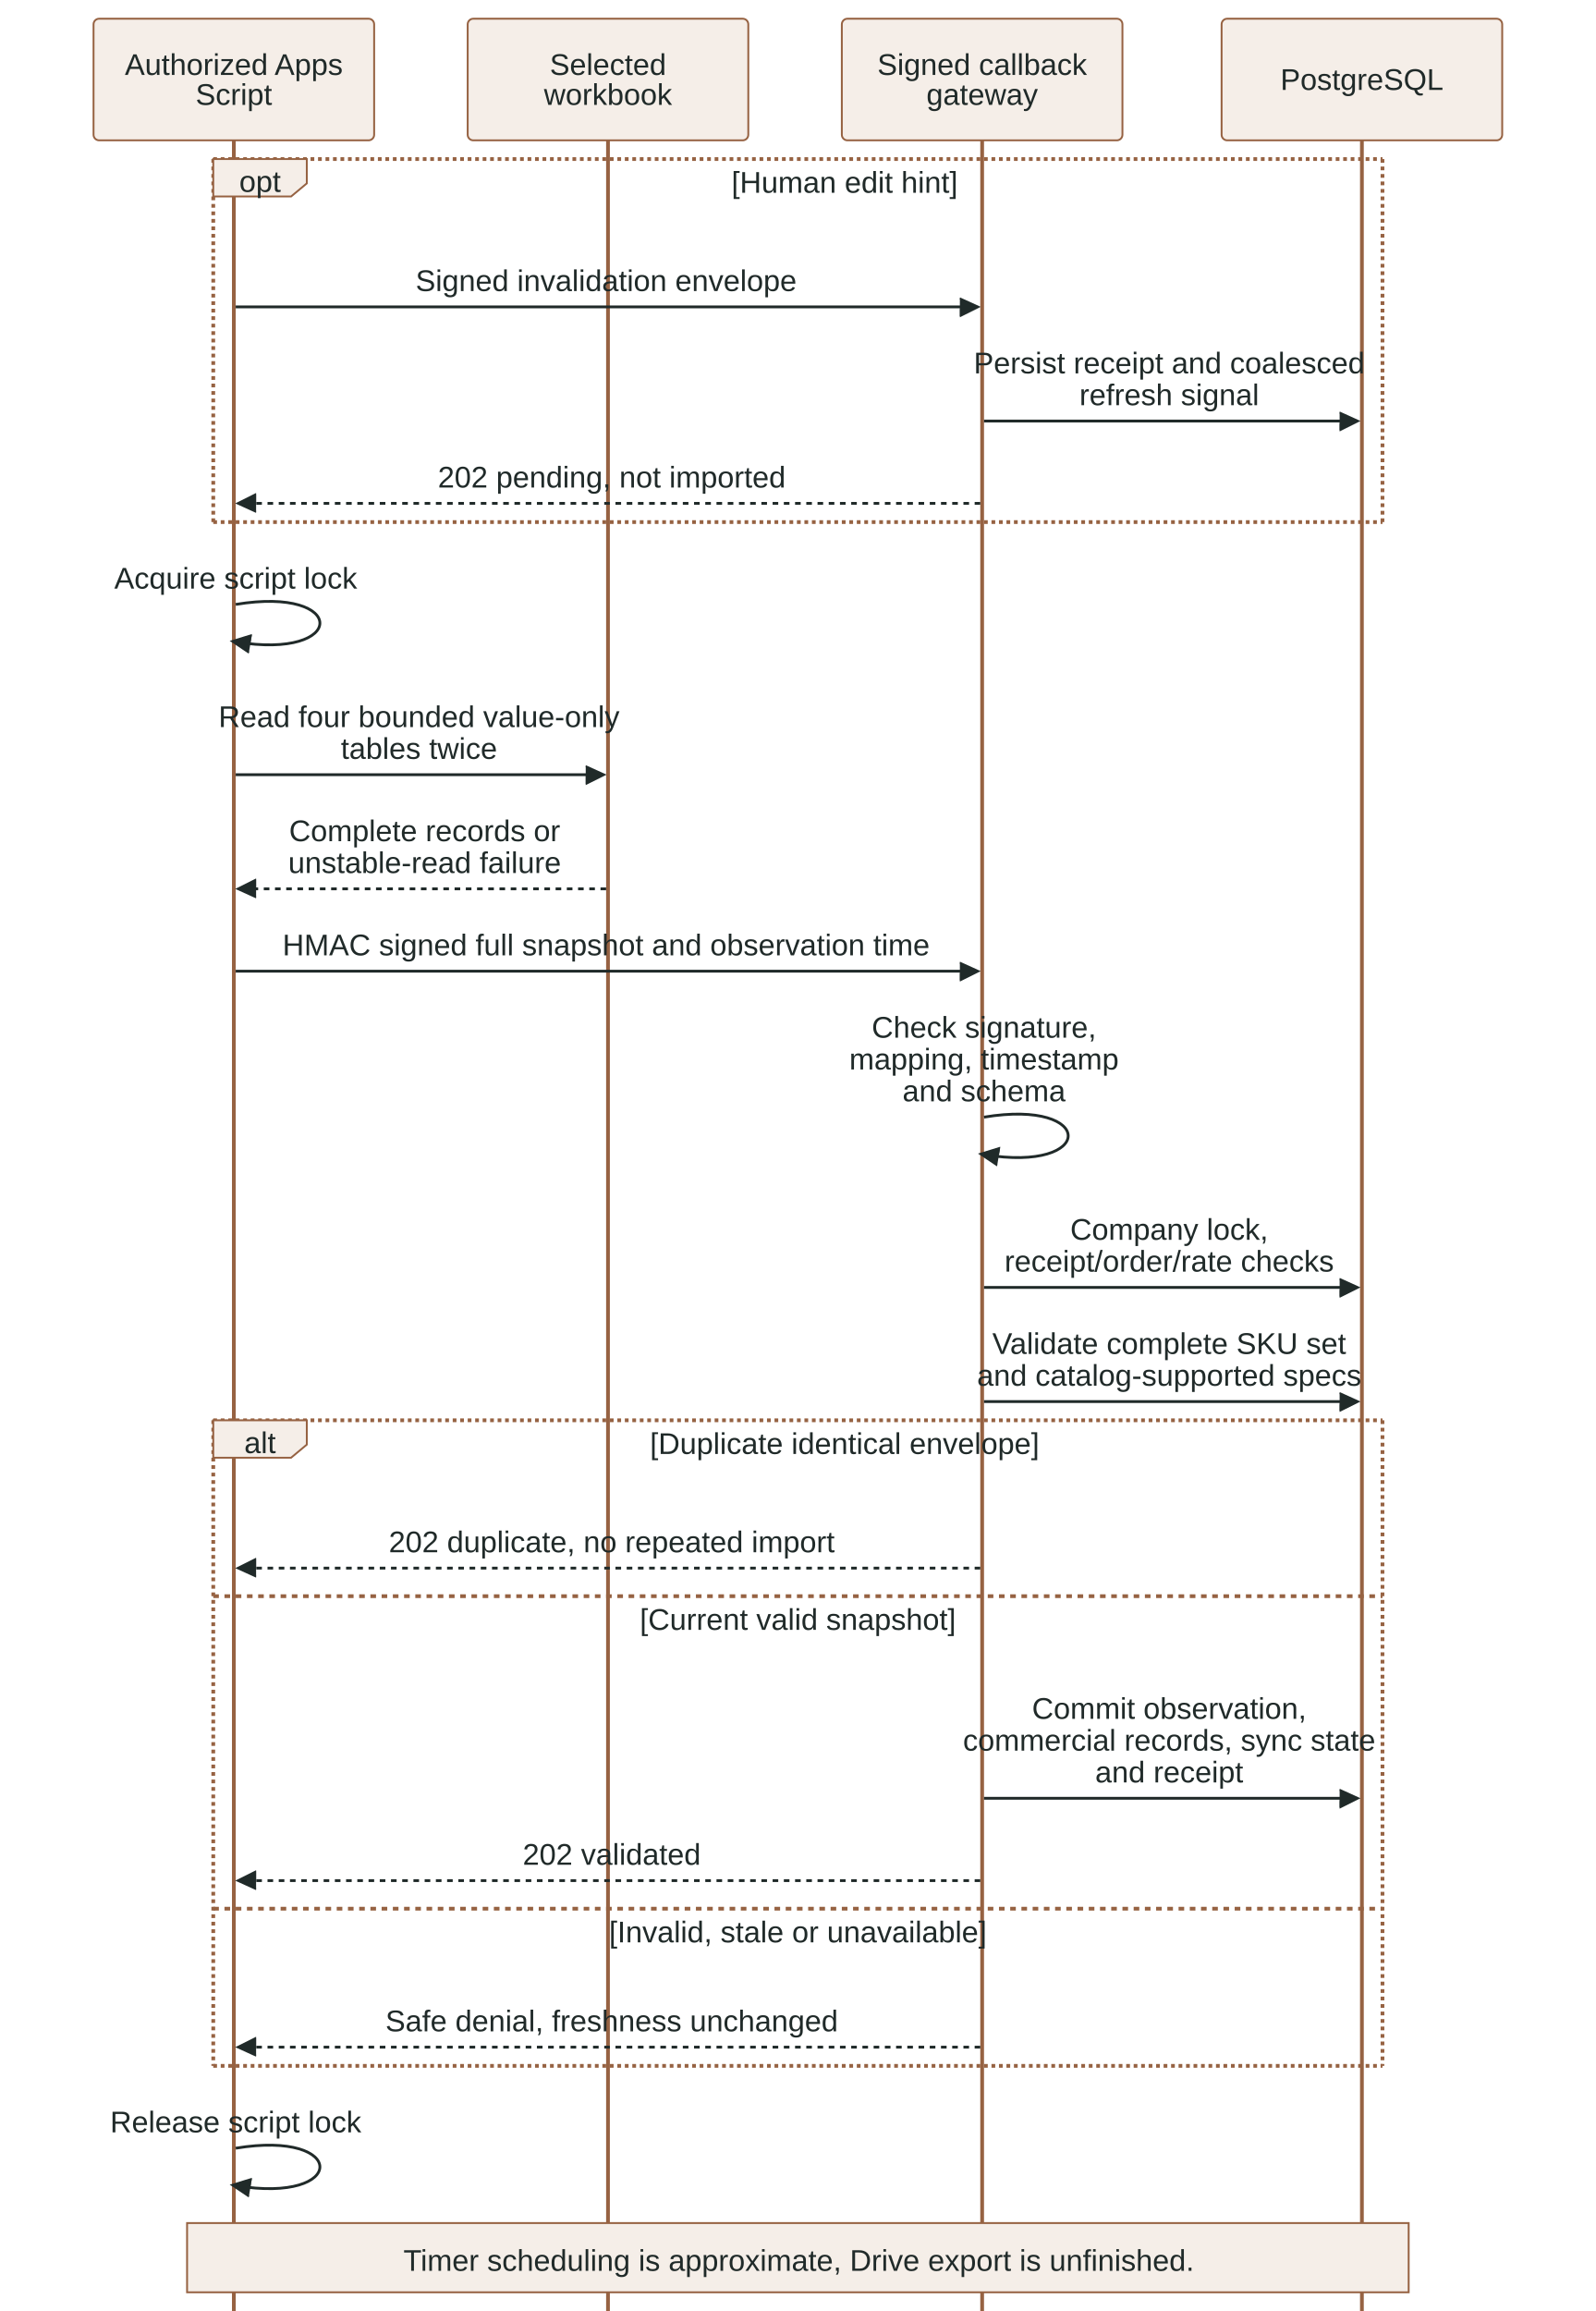
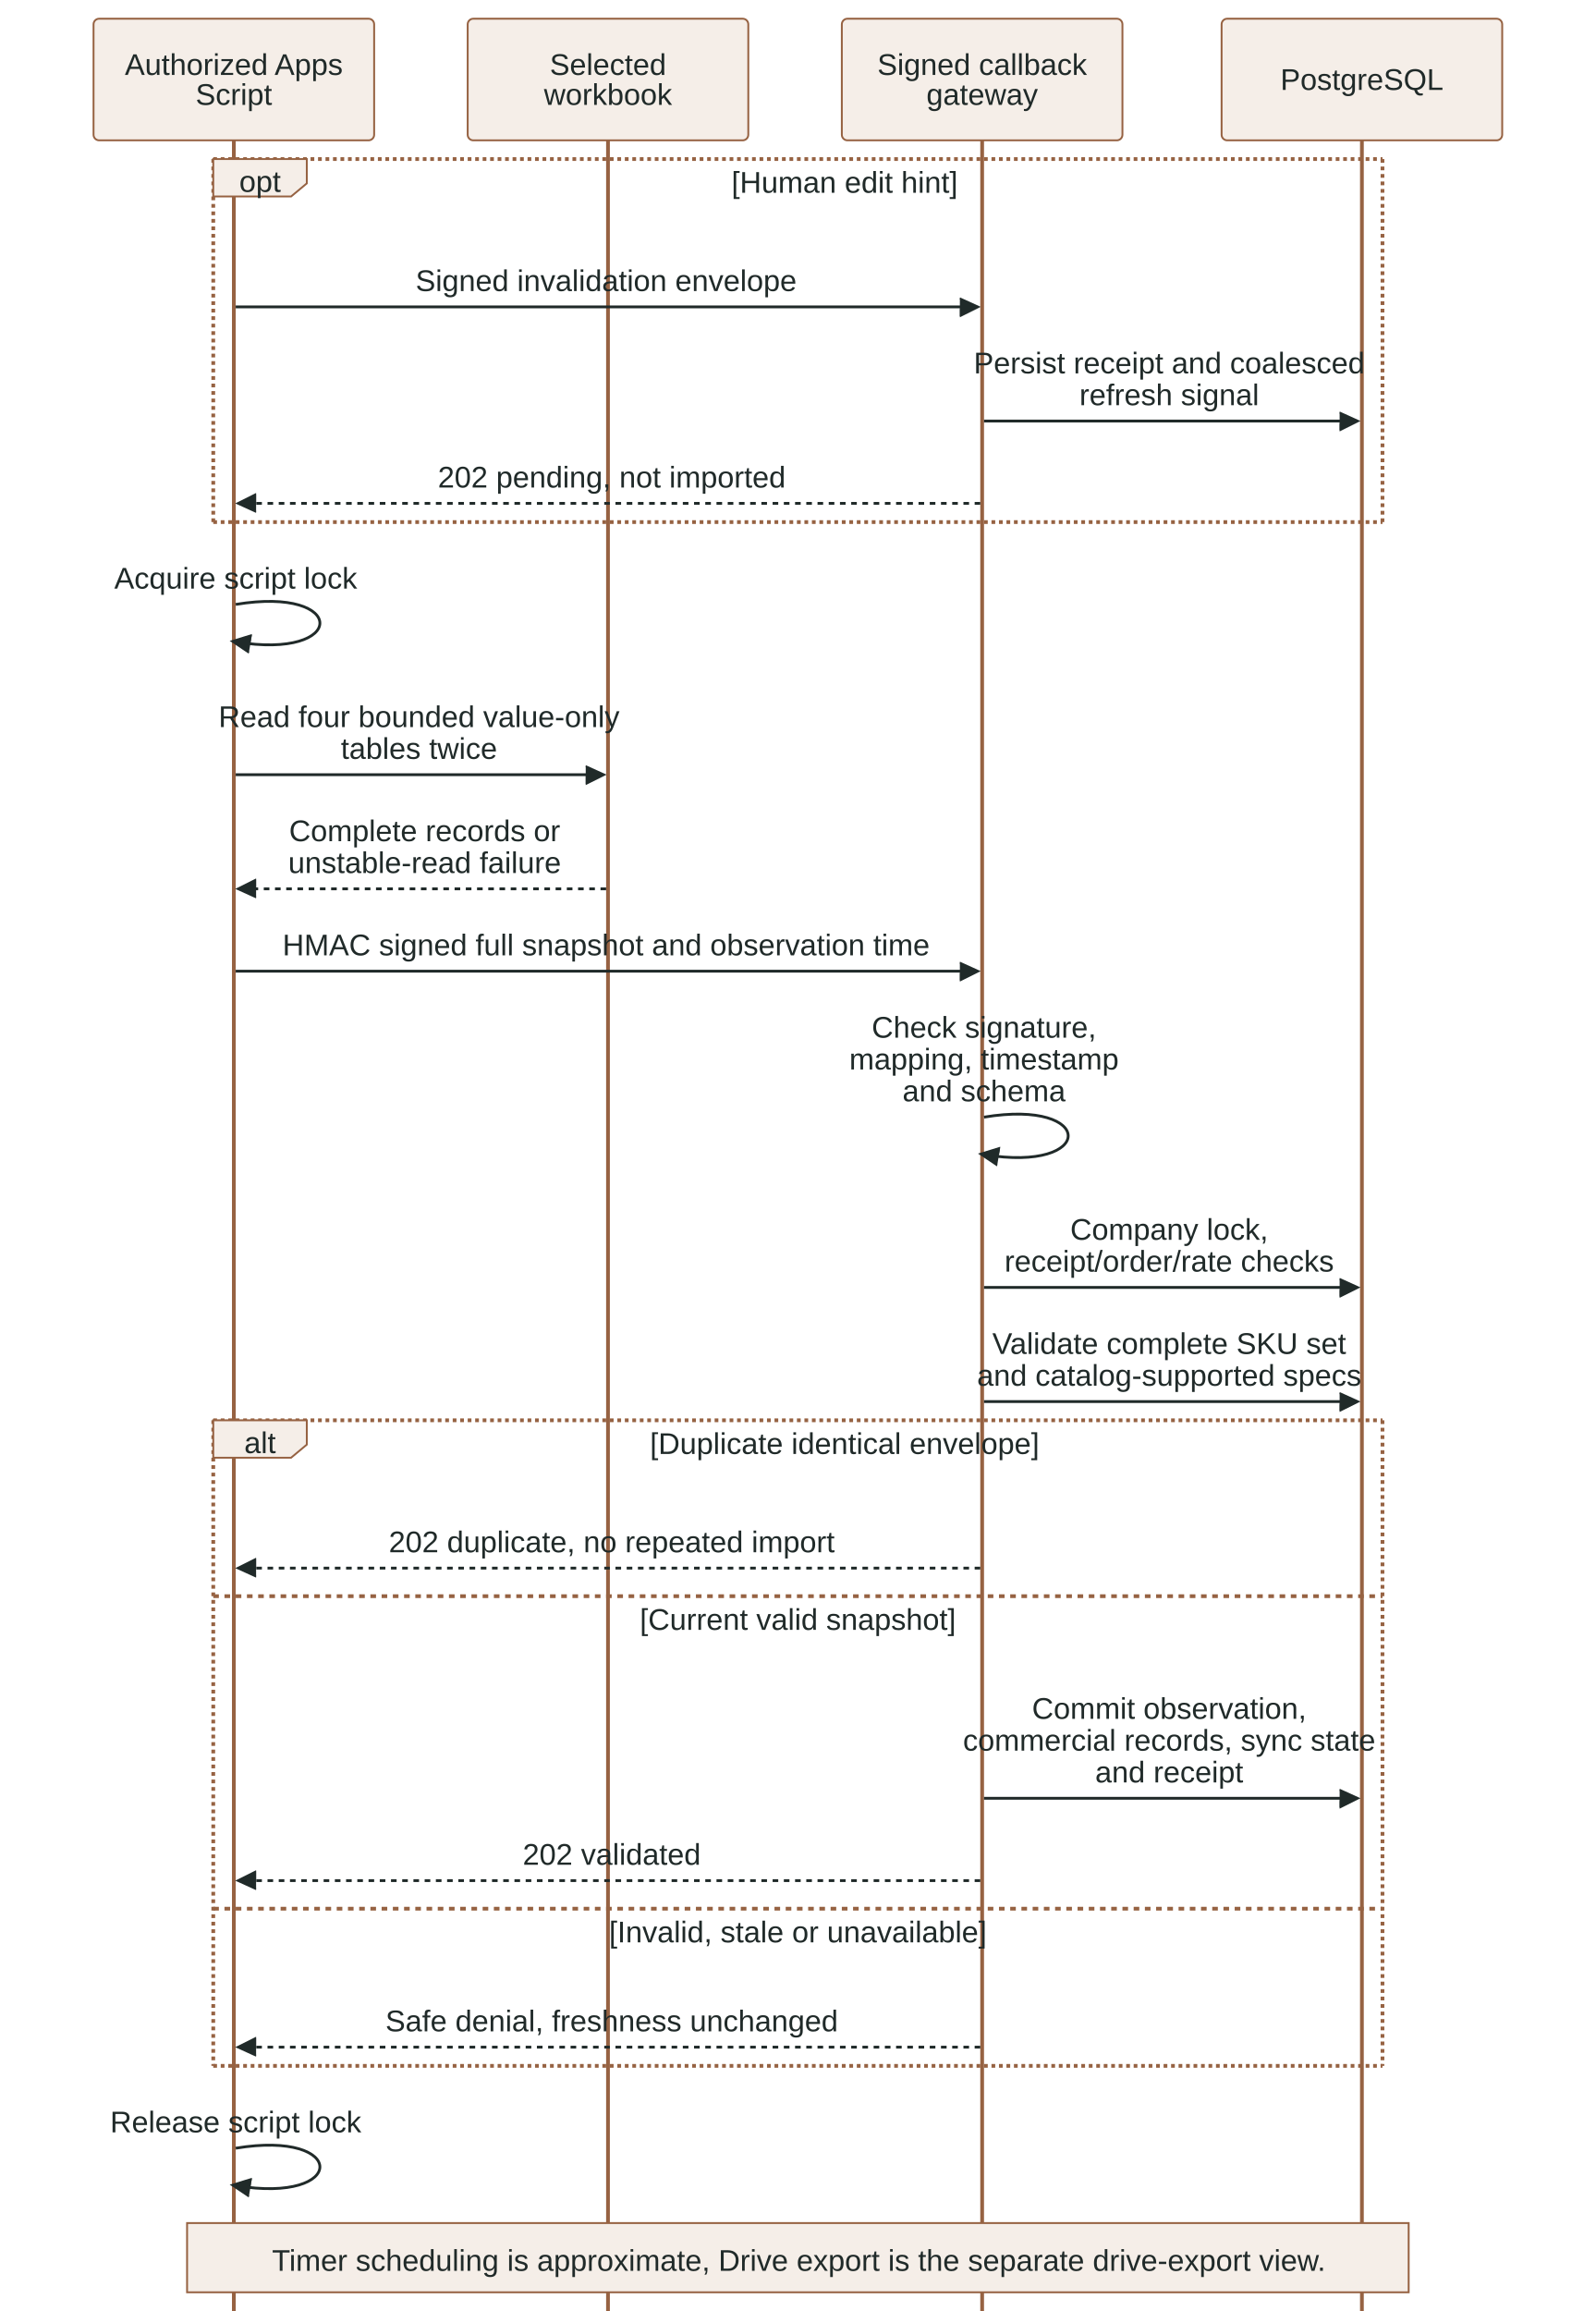
<svg xmlns="http://www.w3.org/2000/svg" id="luma_google_snapshot" width="100%" style="max-width: 853px; background-color: rgb(255, 255, 255);" viewBox="-50 -10 853 1235" role="graphics-document document" aria-roledescription="sequence" aria-describedby="chart-desc-luma_google_snapshot" aria-labelledby="chart-title-luma_google_snapshot">
  <g>
    <line id="actor14" x1="678" y1="65" x2="678" y2="2000" class="actor-line 200" stroke-width="0.5px" stroke="#999" name="DB" data-et="life-line" data-id="DB" />
    <g id="root-14" data-et="participant" data-type="participant" data-id="DB">
      <rect x="603" y="0" fill="#eaeaea" stroke="#666" width="150" height="65" name="DB" rx="3" ry="3" class="actor actor-top" />
      <text x="678" y="32.5" dominant-baseline="central" alignment-baseline="central" class="actor actor-box" style="text-anchor: middle; font-size: 16px; font-weight: 400; font-family: Arial, sans-serif;">
        <tspan x="678" dy="0">PostgreSQL</tspan>
      </text>
    </g>
  </g>
  <g>
    <line id="actor13" x1="475" y1="65" x2="475" y2="2000" class="actor-line 200" stroke-width="0.5px" stroke="#999" name="API" data-et="life-line" data-id="API" />
    <g id="root-13" data-et="participant" data-type="participant" data-id="API">
      <rect x="400" y="0" fill="#eaeaea" stroke="#666" width="150" height="65" name="API" rx="3" ry="3" class="actor actor-top" />
      <text x="475" y="32.5" dominant-baseline="central" alignment-baseline="central" class="actor actor-box" style="text-anchor: middle; font-size: 16px; font-weight: 400; font-family: Arial, sans-serif;">
        <tspan x="475" dy="-8">Signed callback</tspan>
      </text>
      <text x="475" y="32.5" dominant-baseline="central" alignment-baseline="central" class="actor actor-box" style="text-anchor: middle; font-size: 16px; font-weight: 400; font-family: Arial, sans-serif;">
        <tspan x="475" dy="8">gateway</tspan>
      </text>
    </g>
  </g>
  <g>
    <line id="actor12" x1="275" y1="65" x2="275" y2="2000" class="actor-line 200" stroke-width="0.5px" stroke="#999" name="Sheet" data-et="life-line" data-id="Sheet" />
    <g id="root-12" data-et="participant" data-type="participant" data-id="Sheet">
      <rect x="200" y="0" fill="#eaeaea" stroke="#666" width="150" height="65" name="Sheet" rx="3" ry="3" class="actor actor-top" />
      <text x="275" y="32.5" dominant-baseline="central" alignment-baseline="central" class="actor actor-box" style="text-anchor: middle; font-size: 16px; font-weight: 400; font-family: Arial, sans-serif;">
        <tspan x="275" dy="-8">Selected</tspan>
      </text>
      <text x="275" y="32.5" dominant-baseline="central" alignment-baseline="central" class="actor actor-box" style="text-anchor: middle; font-size: 16px; font-weight: 400; font-family: Arial, sans-serif;">
        <tspan x="275" dy="8">workbook</tspan>
      </text>
    </g>
  </g>
  <g>
    <line id="actor11" x1="75" y1="65" x2="75" y2="2000" class="actor-line 200" stroke-width="0.5px" stroke="#999" name="GAS" data-et="life-line" data-id="GAS" />
    <g id="root-11" data-et="participant" data-type="participant" data-id="GAS">
      <rect x="0" y="0" fill="#eaeaea" stroke="#666" width="150" height="65" name="GAS" rx="3" ry="3" class="actor actor-top" />
      <text x="75" y="32.5" dominant-baseline="central" alignment-baseline="central" class="actor actor-box" style="text-anchor: middle; font-size: 16px; font-weight: 400; font-family: Arial, sans-serif;">
        <tspan x="75" dy="-8">Authorized Apps</tspan>
      </text>
      <text x="75" y="32.5" dominant-baseline="central" alignment-baseline="central" class="actor actor-box" style="text-anchor: middle; font-size: 16px; font-weight: 400; font-family: Arial, sans-serif;">
        <tspan x="75" dy="8">Script</tspan>
      </text>
    </g>
  </g>
  <style>#luma_google_snapshot{font-family:Arial,sans-serif;font-size:16px;fill:#202a29;}@keyframes edge-animation-frame{from{stroke-dashoffset:0;}}@keyframes dash{to{stroke-dashoffset:0;}}#luma_google_snapshot .edge-animation-slow{stroke-dasharray:9,5!important;stroke-dashoffset:900;animation:dash 50s linear infinite;stroke-linecap:round;}#luma_google_snapshot .edge-animation-fast{stroke-dasharray:9,5!important;stroke-dashoffset:900;animation:dash 20s linear infinite;stroke-linecap:round;}#luma_google_snapshot .error-icon{fill:#f7f8f5;}#luma_google_snapshot .error-text{fill:#08070a;stroke:#08070a;}#luma_google_snapshot .edge-thickness-normal{stroke-width:1px;}#luma_google_snapshot .edge-thickness-thick{stroke-width:3.5px;}#luma_google_snapshot .edge-pattern-solid{stroke-dasharray:0;}#luma_google_snapshot .edge-thickness-invisible{stroke-width:0;fill:none;}#luma_google_snapshot .edge-pattern-dashed{stroke-dasharray:3;}#luma_google_snapshot .edge-pattern-dotted{stroke-dasharray:2;}#luma_google_snapshot .marker{fill:#58645e;stroke:#58645e;}#luma_google_snapshot .marker.cross{stroke:#58645e;}#luma_google_snapshot svg{font-family:Arial,sans-serif;font-size:16px;}#luma_google_snapshot p{margin:0;}#luma_google_snapshot .actor{stroke:#966242;fill:#f5eee8;stroke-width:1;}#luma_google_snapshot rect.actor.outer-path[data-look="neo"]{filter:drop-shadow( 1px 2px 2px rgba(185,185,185,1));}#luma_google_snapshot rect.note[data-look="neo"]{stroke:#966242;fill:#f5eee8;filter:drop-shadow( 1px 2px 2px rgba(185,185,185,1));}#luma_google_snapshot text.actor&gt;tspan{fill:#202a29;stroke:none;}#luma_google_snapshot .actor-line{stroke:#966242;}#luma_google_snapshot .innerArc{stroke-width:1.5;stroke-dasharray:none;}#luma_google_snapshot .messageLine0{stroke-width:1.5;stroke-dasharray:none;stroke:#202a29;}#luma_google_snapshot .messageLine1{stroke-width:1.5;stroke-dasharray:2,2;stroke:#202a29;}#luma_google_snapshot [id$="-arrowhead"] path{fill:#202a29;stroke:#202a29;}#luma_google_snapshot .sequenceNumber{fill:#a79ba1;}#luma_google_snapshot [id$="-sequencenumber"]{fill:#202a29;}#luma_google_snapshot [id$="-crosshead"] path{fill:#202a29;stroke:#202a29;}#luma_google_snapshot .messageText{fill:#202a29;stroke:none;}#luma_google_snapshot .labelBox{stroke:#966242;fill:#f5eee8;filter:none;}#luma_google_snapshot .labelText,#luma_google_snapshot .labelText&gt;tspan{fill:#202a29;stroke:none;}#luma_google_snapshot .loopText,#luma_google_snapshot .loopText&gt;tspan{fill:#202a29;stroke:none;}#luma_google_snapshot .sectionTitle,#luma_google_snapshot .sectionTitle&gt;tspan{fill:#202a29;stroke:none;}#luma_google_snapshot .loopLine{stroke-width:2px;stroke-dasharray:2,2;stroke:#966242;fill:#966242;}#luma_google_snapshot .note{stroke:#966242;fill:#f5eee8;}#luma_google_snapshot .noteText,#luma_google_snapshot .noteText&gt;tspan{fill:#202a29;stroke:none;font-weight:normal;}#luma_google_snapshot .activation0{fill:#edf3ee;stroke:hsl(130, 20%, 84.118%);}#luma_google_snapshot .activation1{fill:#edf3ee;stroke:hsl(130, 20%, 84.118%);}#luma_google_snapshot .activation2{fill:#edf3ee;stroke:hsl(130, 20%, 84.118%);}#luma_google_snapshot .actorPopupMenu{position:absolute;}#luma_google_snapshot .actorPopupMenuPanel{position:absolute;fill:#f5eee8;box-shadow:0px 8px 16px 0px rgba(0,0,0,0.2);filter:drop-shadow(3px 5px 2px rgb(0 0 0 / 0.4));}#luma_google_snapshot .actor-man circle,#luma_google_snapshot line{fill:#f5eee8;stroke-width:2px;}#luma_google_snapshot g rect.rect{filter:drop-shadow( 1px 2px 2px rgba(185,185,185,1));stroke:#966242;}#luma_google_snapshot .node .neo-node{stroke:#966242;}#luma_google_snapshot [data-look="neo"].node rect,#luma_google_snapshot [data-look="neo"].cluster rect,#luma_google_snapshot [data-look="neo"].node polygon{stroke:url(#luma_google_snapshot-gradient);filter:drop-shadow( 1px 2px 2px rgba(185,185,185,1));}#luma_google_snapshot [data-look="neo"].swimlane.cluster rect{filter:none;}#luma_google_snapshot [data-look="neo"].node path{stroke:url(#luma_google_snapshot-gradient);stroke-width:1px;}#luma_google_snapshot [data-look="neo"].node .outer-path{filter:drop-shadow( 1px 2px 2px rgba(185,185,185,1));}#luma_google_snapshot [data-look="neo"].node .neo-line path{stroke:#966242;filter:none;}#luma_google_snapshot [data-look="neo"].node circle{stroke:url(#luma_google_snapshot-gradient);filter:drop-shadow( 1px 2px 2px rgba(185,185,185,1));}#luma_google_snapshot [data-look="neo"].node circle .state-start{fill:#000000;}#luma_google_snapshot [data-look="neo"].icon-shape .icon{fill:url(#luma_google_snapshot-gradient);filter:drop-shadow( 1px 2px 2px rgba(185,185,185,1));}#luma_google_snapshot [data-look="neo"].icon-shape .icon-neo path{stroke:url(#luma_google_snapshot-gradient);filter:drop-shadow( 1px 2px 2px rgba(185,185,185,1));}#luma_google_snapshot :root{--mermaid-font-family:Arial,sans-serif;}</style>
  <g />
  <defs>
    <symbol id="luma_google_snapshot-computer" width="24" height="24">
      <path transform="scale(.5)" d="M2 2v13h20v-13h-20zm18 11h-16v-9h16v9zm-10.228 6l.466-1h3.524l.467 1h-4.457zm14.228 3h-24l2-6h2.104l-1.33 4h18.45l-1.297-4h2.073l2 6zm-5-10h-14v-7h14v7z" />
    </symbol>
  </defs>
  <defs>
    <symbol id="luma_google_snapshot-database" fill-rule="evenodd" clip-rule="evenodd">
      <path transform="scale(.5)" d="M12.258.001l.256.004.255.005.253.008.251.01.249.012.247.015.246.016.242.019.241.02.239.023.236.024.233.027.231.028.229.031.225.032.223.034.22.036.217.038.214.04.211.041.208.043.205.045.201.046.198.048.194.05.191.051.187.053.183.054.18.056.175.057.172.059.168.06.163.061.16.063.155.064.15.066.074.033.073.033.071.034.07.034.069.035.068.035.067.035.066.035.064.036.064.036.062.036.06.036.06.037.058.037.058.037.055.038.055.038.053.038.052.038.051.039.05.039.048.039.047.039.045.04.044.04.043.04.041.04.04.041.039.041.037.041.036.041.034.041.033.042.032.042.03.042.029.042.027.042.026.043.024.043.023.043.021.043.02.043.018.044.017.043.015.044.013.044.012.044.011.045.009.044.007.045.006.045.004.045.002.045.001.045v17l-.001.045-.002.045-.004.045-.006.045-.007.045-.009.044-.011.045-.012.044-.013.044-.015.044-.017.043-.018.044-.02.043-.021.043-.023.043-.024.043-.026.043-.027.042-.029.042-.03.042-.032.042-.033.042-.034.041-.036.041-.037.041-.039.041-.04.041-.041.04-.043.04-.044.04-.045.04-.047.039-.048.039-.05.039-.051.039-.052.038-.053.038-.055.038-.055.038-.058.037-.058.037-.06.037-.06.036-.062.036-.064.036-.064.036-.066.035-.067.035-.068.035-.069.035-.07.034-.071.034-.073.033-.074.033-.15.066-.155.064-.16.063-.163.061-.168.06-.172.059-.175.057-.18.056-.183.054-.187.053-.191.051-.194.05-.198.048-.201.046-.205.045-.208.043-.211.041-.214.04-.217.038-.22.036-.223.034-.225.032-.229.031-.231.028-.233.027-.236.024-.239.023-.241.02-.242.019-.246.016-.247.015-.249.012-.251.01-.253.008-.255.005-.256.004-.258.001-.258-.001-.256-.004-.255-.005-.253-.008-.251-.01-.249-.012-.247-.015-.245-.016-.243-.019-.241-.02-.238-.023-.236-.024-.234-.027-.231-.028-.228-.031-.226-.032-.223-.034-.22-.036-.217-.038-.214-.04-.211-.041-.208-.043-.204-.045-.201-.046-.198-.048-.195-.05-.19-.051-.187-.053-.184-.054-.179-.056-.176-.057-.172-.059-.167-.06-.164-.061-.159-.063-.155-.064-.151-.066-.074-.033-.072-.033-.072-.034-.07-.034-.069-.035-.068-.035-.067-.035-.066-.035-.064-.036-.063-.036-.062-.036-.061-.036-.06-.037-.058-.037-.057-.037-.056-.038-.055-.038-.053-.038-.052-.038-.051-.039-.049-.039-.049-.039-.046-.039-.046-.04-.044-.04-.043-.04-.041-.04-.04-.041-.039-.041-.037-.041-.036-.041-.034-.041-.033-.042-.032-.042-.03-.042-.029-.042-.027-.042-.026-.043-.024-.043-.023-.043-.021-.043-.02-.043-.018-.044-.017-.043-.015-.044-.013-.044-.012-.044-.011-.045-.009-.044-.007-.045-.006-.045-.004-.045-.002-.045-.001-.045v-17l.001-.045.002-.045.004-.045.006-.045.007-.045.009-.044.011-.045.012-.044.013-.044.015-.044.017-.043.018-.044.02-.043.021-.043.023-.043.024-.043.026-.043.027-.042.029-.042.03-.042.032-.042.033-.042.034-.041.036-.041.037-.041.039-.041.04-.041.041-.04.043-.04.044-.04.046-.04.046-.039.049-.039.049-.039.051-.039.052-.038.053-.038.055-.038.056-.038.057-.037.058-.037.06-.037.061-.036.062-.036.063-.036.064-.036.066-.035.067-.035.068-.035.069-.035.07-.034.072-.034.072-.033.074-.033.151-.066.155-.064.159-.063.164-.061.167-.06.172-.059.176-.057.179-.056.184-.054.187-.053.19-.051.195-.05.198-.048.201-.046.204-.045.208-.043.211-.041.214-.04.217-.038.22-.036.223-.034.226-.032.228-.031.231-.028.234-.027.236-.024.238-.023.241-.02.243-.019.245-.016.247-.015.249-.012.251-.01.253-.008.255-.005.256-.004.258-.001.258.001zm-9.258 20.499v.01l.001.021.003.021.004.022.005.021.006.022.007.022.009.023.01.022.011.023.012.023.013.023.015.023.016.024.017.023.018.024.019.024.021.024.022.025.023.024.024.025.052.049.056.05.061.051.066.051.07.051.075.051.079.052.084.052.088.052.092.052.097.052.102.051.105.052.11.052.114.051.119.051.123.051.127.05.131.05.135.05.139.048.144.049.147.047.152.047.155.047.16.045.163.045.167.043.171.043.176.041.178.041.183.039.187.039.19.037.194.035.197.035.202.033.204.031.209.03.212.029.216.027.219.025.222.024.226.021.23.02.233.018.236.016.24.015.243.012.246.01.249.008.253.005.256.004.259.001.26-.001.257-.004.254-.005.25-.008.247-.011.244-.012.241-.014.237-.016.233-.018.231-.021.226-.021.224-.024.22-.026.216-.027.212-.028.21-.031.205-.031.202-.034.198-.034.194-.036.191-.037.187-.039.183-.04.179-.04.175-.042.172-.043.168-.044.163-.045.16-.046.155-.046.152-.047.148-.048.143-.049.139-.049.136-.05.131-.05.126-.05.123-.051.118-.052.114-.051.11-.052.106-.052.101-.052.096-.052.092-.052.088-.053.083-.051.079-.052.074-.052.07-.051.065-.051.06-.051.056-.05.051-.05.023-.024.023-.025.021-.024.02-.024.019-.024.018-.024.017-.024.015-.023.014-.024.013-.023.012-.023.01-.023.01-.022.008-.022.006-.022.006-.022.004-.022.004-.021.001-.021.001-.021v-4.127l-.077.055-.08.053-.083.054-.085.053-.087.052-.09.052-.093.051-.095.05-.097.05-.1.049-.102.049-.105.048-.106.047-.109.047-.111.046-.114.045-.115.045-.118.044-.12.043-.122.042-.124.042-.126.041-.128.04-.13.04-.132.038-.134.038-.135.037-.138.037-.139.035-.142.035-.143.034-.144.033-.147.032-.148.031-.15.03-.151.03-.153.029-.154.027-.156.027-.158.026-.159.025-.161.024-.162.023-.163.022-.165.021-.166.02-.167.019-.169.018-.169.017-.171.016-.173.015-.173.014-.175.013-.175.012-.177.011-.178.01-.179.008-.179.008-.181.006-.182.005-.182.004-.184.003-.184.002h-.37l-.184-.002-.184-.003-.182-.004-.182-.005-.181-.006-.179-.008-.179-.008-.178-.01-.176-.011-.176-.012-.175-.013-.173-.014-.172-.015-.171-.016-.17-.017-.169-.018-.167-.019-.166-.02-.165-.021-.163-.022-.162-.023-.161-.024-.159-.025-.157-.026-.156-.027-.155-.027-.153-.029-.151-.03-.15-.03-.148-.031-.146-.032-.145-.033-.143-.034-.141-.035-.14-.035-.137-.037-.136-.037-.134-.038-.132-.038-.13-.04-.128-.04-.126-.041-.124-.042-.122-.042-.12-.044-.117-.043-.116-.045-.113-.045-.112-.046-.109-.047-.106-.047-.105-.048-.102-.049-.1-.049-.097-.05-.095-.05-.093-.052-.09-.051-.087-.052-.085-.053-.083-.054-.08-.054-.077-.054v4.127zm0-5.654v.011l.001.021.003.021.004.021.005.022.006.022.007.022.009.022.01.022.011.023.012.023.013.023.015.024.016.023.017.024.018.024.019.024.021.024.022.024.023.025.024.024.052.05.056.05.061.05.066.051.07.051.075.052.079.051.084.052.088.052.092.052.097.052.102.052.105.052.11.051.114.051.119.052.123.05.127.051.131.05.135.049.139.049.144.048.147.048.152.047.155.046.16.045.163.045.167.044.171.042.176.042.178.04.183.04.187.038.19.037.194.036.197.034.202.033.204.032.209.03.212.028.216.027.219.025.222.024.226.022.23.02.233.018.236.016.24.014.243.012.246.01.249.008.253.006.256.003.259.001.26-.001.257-.003.254-.006.25-.008.247-.01.244-.012.241-.015.237-.016.233-.018.231-.02.226-.022.224-.024.22-.025.216-.027.212-.029.21-.03.205-.032.202-.033.198-.035.194-.036.191-.037.187-.039.183-.039.179-.041.175-.042.172-.043.168-.044.163-.045.16-.045.155-.047.152-.047.148-.048.143-.048.139-.05.136-.049.131-.05.126-.051.123-.051.118-.051.114-.052.11-.052.106-.052.101-.052.096-.052.092-.052.088-.052.083-.052.079-.052.074-.051.07-.052.065-.051.06-.05.056-.051.051-.049.023-.025.023-.024.021-.025.02-.024.019-.024.018-.024.017-.024.015-.023.014-.023.013-.024.012-.022.01-.023.01-.023.008-.022.006-.022.006-.022.004-.021.004-.022.001-.021.001-.021v-4.139l-.077.054-.08.054-.083.054-.085.052-.087.053-.09.051-.093.051-.095.051-.097.05-.1.049-.102.049-.105.048-.106.047-.109.047-.111.046-.114.045-.115.044-.118.044-.12.044-.122.042-.124.042-.126.041-.128.04-.13.039-.132.039-.134.038-.135.037-.138.036-.139.036-.142.035-.143.033-.144.033-.147.033-.148.031-.15.03-.151.03-.153.028-.154.028-.156.027-.158.026-.159.025-.161.024-.162.023-.163.022-.165.021-.166.02-.167.019-.169.018-.169.017-.171.016-.173.015-.173.014-.175.013-.175.012-.177.011-.178.009-.179.009-.179.007-.181.007-.182.005-.182.004-.184.003-.184.002h-.37l-.184-.002-.184-.003-.182-.004-.182-.005-.181-.007-.179-.007-.179-.009-.178-.009-.176-.011-.176-.012-.175-.013-.173-.014-.172-.015-.171-.016-.17-.017-.169-.018-.167-.019-.166-.02-.165-.021-.163-.022-.162-.023-.161-.024-.159-.025-.157-.026-.156-.027-.155-.028-.153-.028-.151-.03-.15-.03-.148-.031-.146-.033-.145-.033-.143-.033-.141-.035-.14-.036-.137-.036-.136-.037-.134-.038-.132-.039-.13-.039-.128-.04-.126-.041-.124-.042-.122-.043-.12-.043-.117-.044-.116-.044-.113-.046-.112-.046-.109-.046-.106-.047-.105-.048-.102-.049-.1-.049-.097-.05-.095-.051-.093-.051-.09-.051-.087-.053-.085-.052-.083-.054-.08-.054-.077-.054v4.139zm0-5.666v.011l.001.02.003.022.004.021.005.022.006.021.007.022.009.023.01.022.011.023.012.023.013.023.015.023.016.024.017.024.018.023.019.024.021.025.022.024.023.024.024.025.052.05.056.05.061.05.066.051.07.051.075.052.079.051.084.052.088.052.092.052.097.052.102.052.105.051.11.052.114.051.119.051.123.051.127.05.131.05.135.05.139.049.144.048.147.048.152.047.155.046.16.045.163.045.167.043.171.043.176.042.178.04.183.04.187.038.19.037.194.036.197.034.202.033.204.032.209.03.212.028.216.027.219.025.222.024.226.021.23.02.233.018.236.017.24.014.243.012.246.01.249.008.253.006.256.003.259.001.26-.001.257-.003.254-.006.25-.008.247-.01.244-.013.241-.014.237-.016.233-.018.231-.02.226-.022.224-.024.22-.025.216-.027.212-.029.21-.03.205-.032.202-.033.198-.035.194-.036.191-.037.187-.039.183-.039.179-.041.175-.042.172-.043.168-.044.163-.045.16-.045.155-.047.152-.047.148-.048.143-.049.139-.049.136-.049.131-.051.126-.05.123-.051.118-.052.114-.051.11-.052.106-.052.101-.052.096-.052.092-.052.088-.052.083-.052.079-.052.074-.052.07-.051.065-.051.06-.051.056-.05.051-.049.023-.025.023-.025.021-.024.02-.024.019-.024.018-.024.017-.024.015-.023.014-.024.013-.023.012-.023.01-.022.01-.023.008-.022.006-.022.006-.022.004-.022.004-.021.001-.021.001-.021v-4.153l-.077.054-.08.054-.083.053-.085.053-.087.053-.09.051-.093.051-.095.051-.097.05-.1.049-.102.048-.105.048-.106.048-.109.046-.111.046-.114.046-.115.044-.118.044-.12.043-.122.043-.124.042-.126.041-.128.04-.13.039-.132.039-.134.038-.135.037-.138.036-.139.036-.142.034-.143.034-.144.033-.147.032-.148.032-.15.03-.151.03-.153.028-.154.028-.156.027-.158.026-.159.024-.161.024-.162.023-.163.023-.165.021-.166.02-.167.019-.169.018-.169.017-.171.016-.173.015-.173.014-.175.013-.175.012-.177.01-.178.01-.179.009-.179.007-.181.006-.182.006-.182.004-.184.003-.184.001-.185.001-.185-.001-.184-.001-.184-.003-.182-.004-.182-.006-.181-.006-.179-.007-.179-.009-.178-.01-.176-.01-.176-.012-.175-.013-.173-.014-.172-.015-.171-.016-.17-.017-.169-.018-.167-.019-.166-.02-.165-.021-.163-.023-.162-.023-.161-.024-.159-.024-.157-.026-.156-.027-.155-.028-.153-.028-.151-.03-.15-.03-.148-.032-.146-.032-.145-.033-.143-.034-.141-.034-.14-.036-.137-.036-.136-.037-.134-.038-.132-.039-.13-.039-.128-.041-.126-.041-.124-.041-.122-.043-.12-.043-.117-.044-.116-.044-.113-.046-.112-.046-.109-.046-.106-.048-.105-.048-.102-.048-.1-.05-.097-.049-.095-.051-.093-.051-.09-.052-.087-.052-.085-.053-.083-.053-.08-.054-.077-.054v4.153zm8.74-8.179l-.257.004-.254.005-.25.008-.247.011-.244.012-.241.014-.237.016-.233.018-.231.021-.226.022-.224.023-.22.026-.216.027-.212.028-.21.031-.205.032-.202.033-.198.034-.194.036-.191.038-.187.038-.183.04-.179.041-.175.042-.172.043-.168.043-.163.045-.16.046-.155.046-.152.048-.148.048-.143.048-.139.049-.136.05-.131.05-.126.051-.123.051-.118.051-.114.052-.11.052-.106.052-.101.052-.096.052-.092.052-.088.052-.083.052-.079.052-.074.051-.07.052-.065.051-.06.05-.056.05-.051.05-.023.025-.023.024-.021.024-.02.025-.019.024-.018.024-.017.023-.015.024-.014.023-.013.023-.012.023-.01.023-.01.022-.008.022-.006.023-.006.021-.004.022-.004.021-.001.021-.001.021.001.021.001.021.004.021.004.022.006.021.006.023.008.022.01.022.01.023.012.023.013.023.014.023.015.024.017.023.018.024.019.024.02.025.021.024.023.024.023.025.051.05.056.05.06.05.065.051.07.052.074.051.079.052.083.052.088.052.092.052.096.052.101.052.106.052.11.052.114.052.118.051.123.051.126.051.131.05.136.05.139.049.143.048.148.048.152.048.155.046.16.046.163.045.168.043.172.043.175.042.179.041.183.04.187.038.191.038.194.036.198.034.202.033.205.032.21.031.212.028.216.027.22.026.224.023.226.022.231.021.233.018.237.016.241.014.244.012.247.011.25.008.254.005.257.004.26.001.26-.001.257-.004.254-.005.25-.008.247-.011.244-.012.241-.014.237-.016.233-.018.231-.021.226-.022.224-.023.22-.026.216-.027.212-.028.21-.031.205-.032.202-.033.198-.034.194-.036.191-.038.187-.038.183-.04.179-.041.175-.042.172-.043.168-.043.163-.045.16-.046.155-.046.152-.048.148-.048.143-.048.139-.049.136-.05.131-.05.126-.051.123-.051.118-.051.114-.052.11-.052.106-.052.101-.052.096-.052.092-.052.088-.052.083-.052.079-.052.074-.051.07-.052.065-.051.06-.05.056-.05.051-.05.023-.025.023-.024.021-.024.02-.025.019-.024.018-.024.017-.023.015-.024.014-.023.013-.023.012-.023.01-.023.01-.022.008-.022.006-.023.006-.021.004-.022.004-.021.001-.021.001-.021-.001-.021-.001-.021-.004-.021-.004-.022-.006-.021-.006-.023-.008-.022-.01-.022-.01-.023-.012-.023-.013-.023-.014-.023-.015-.024-.017-.023-.018-.024-.019-.024-.02-.025-.021-.024-.023-.024-.023-.025-.051-.05-.056-.05-.06-.05-.065-.051-.07-.052-.074-.051-.079-.052-.083-.052-.088-.052-.092-.052-.096-.052-.101-.052-.106-.052-.11-.052-.114-.052-.118-.051-.123-.051-.126-.051-.131-.05-.136-.05-.139-.049-.143-.048-.148-.048-.152-.048-.155-.046-.16-.046-.163-.045-.168-.043-.172-.043-.175-.042-.179-.041-.183-.04-.187-.038-.191-.038-.194-.036-.198-.034-.202-.033-.205-.032-.21-.031-.212-.028-.216-.027-.22-.026-.224-.023-.226-.022-.231-.021-.233-.018-.237-.016-.241-.014-.244-.012-.247-.011-.25-.008-.254-.005-.257-.004-.26-.001-.26.001z" />
    </symbol>
  </defs>
  <defs>
    <symbol id="luma_google_snapshot-clock" width="24" height="24">
      <path transform="scale(.5)" d="M12 2c5.514 0 10 4.486 10 10s-4.486 10-10 10-10-4.486-10-10 4.486-10 10-10zm0-2c-6.627 0-12 5.373-12 12s5.373 12 12 12 12-5.373 12-12-5.373-12-12-12zm5.848 12.459c.202.038.202.333.001.372-1.907.361-6.045 1.111-6.547 1.111-.719 0-1.301-.582-1.301-1.301 0-.512.77-5.447 1.125-7.445.034-.192.312-.181.343.014l.985 6.238 5.394 1.011z" />
    </symbol>
  </defs>
  <defs>
    <marker id="luma_google_snapshot-arrowhead" refX="7.9" refY="5" markerUnits="userSpaceOnUse" markerWidth="12" markerHeight="12" orient="auto-start-reverse">
      <path d="M -1 0 L 10 5 L 0 10 z" />
    </marker>
  </defs>
  <defs>
    <marker id="luma_google_snapshot-crosshead" markerWidth="15" markerHeight="8" orient="auto" refX="4" refY="4.5">
      <path fill="none" stroke="#000000" stroke-width="1pt" d="M 1,2 L 6,7 M 6,2 L 1,7" style="stroke-dasharray: 0, 0;" />
    </marker>
  </defs>
  <defs>
    <marker id="luma_google_snapshot-filled-head" refX="15.5" refY="7" markerWidth="20" markerHeight="28" orient="auto">
      <path d="M 18,7 L9,13 L14,7 L9,1 Z" />
    </marker>
  </defs>
  <defs>
    <marker id="luma_google_snapshot-sequencenumber" refX="15" refY="15" markerWidth="60" markerHeight="40" orient="auto">
      <circle cx="15" cy="15" r="6" />
    </marker>
  </defs>
  <defs>
    <marker id="luma_google_snapshot-solidTopArrowHead" refX="7.9" refY="7.25" markerUnits="userSpaceOnUse" markerWidth="12" markerHeight="12" orient="auto-start-reverse">
      <path d="M 0 0 L 10 8 L 0 8 z" />
    </marker>
  </defs>
  <defs>
    <marker id="luma_google_snapshot-solidBottomArrowHead" refX="7.9" refY="0.75" markerUnits="userSpaceOnUse" markerWidth="12" markerHeight="12" orient="auto-start-reverse">
      <path d="M 0 0 L 10 0 L 0 8 z" />
    </marker>
  </defs>
  <defs>
    <marker id="luma_google_snapshot-stickTopArrowHead" refX="7.5" refY="7" markerUnits="userSpaceOnUse" markerWidth="12" markerHeight="12" orient="auto-start-reverse">
      <path d="M 0 0 L 7 7" stroke="black" stroke-width="1.5" fill="none" />
    </marker>
  </defs>
  <defs>
    <marker id="luma_google_snapshot-stickBottomArrowHead" refX="7.5" refY="0" markerUnits="userSpaceOnUse" markerWidth="12" markerHeight="12" orient="auto-start-reverse">
      <path d="M 0 7 L 7 0" stroke="black" stroke-width="1.5" fill="none" />
    </marker>
  </defs>
  <g data-et="control-structure" data-id="i4">
    <line x1="64" y1="75" x2="689" y2="75" class="loopLine" />
    <line x1="689" y1="75" x2="689" y2="269" class="loopLine" />
    <line x1="64" y1="269" x2="689" y2="269" class="loopLine" />
    <line x1="64" y1="75" x2="64" y2="269" class="loopLine" />
    <polygon points="64,75 114,75 114,88 105.6,95 64,95" class="labelBox" />
    <text x="89" y="88" text-anchor="middle" dominant-baseline="middle" alignment-baseline="middle" class="labelText" style="font-family: Arial, sans-serif; font-size: 16px; font-weight: 400;">opt</text>
    <text x="401.5" y="93" text-anchor="middle" class="loopText" style="font-family: Arial, sans-serif; font-size: 16px; font-weight: 400;">
      <tspan x="401.5">[Human edit hint]</tspan>
    </text>
  </g>
  <g data-et="control-structure" data-id="i19">
    <line x1="64" y1="749" x2="689" y2="749" class="loopLine" />
    <line x1="689" y1="749" x2="689" y2="1094" class="loopLine" />
    <line x1="64" y1="1094" x2="689" y2="1094" class="loopLine" />
    <line x1="64" y1="749" x2="64" y2="1094" class="loopLine" />
    <line x1="64" y1="843" x2="689" y2="843" class="loopLine" style="stroke-dasharray: 3, 3;" />
    <line x1="64" y1="1010" x2="689" y2="1010" class="loopLine" style="stroke-dasharray: 3, 3;" />
    <polygon points="64,749 114,749 114,762 105.6,769 64,769" class="labelBox" />
    <text x="89" y="762" text-anchor="middle" dominant-baseline="middle" alignment-baseline="middle" class="labelText" style="font-family: Arial, sans-serif; font-size: 16px; font-weight: 400;">alt</text>
    <text x="401.5" y="767" text-anchor="middle" class="loopText" style="font-family: Arial, sans-serif; font-size: 16px; font-weight: 400;">
      <tspan x="401.5">[Duplicate identical envelope]</tspan>
    </text>
    <text x="376.5" y="861" text-anchor="middle" class="sectionTitle" style="font-family: Arial, sans-serif; font-size: 16px; font-weight: 400;">[Current valid snapshot]</text>
    <text x="376.5" y="1028" text-anchor="middle" class="sectionTitle" style="font-family: Arial, sans-serif; font-size: 16px; font-weight: 400;">[Invalid, stale or unavailable]</text>
  </g>
  <g data-et="note" data-id="i21">
    <rect x="50" y="1178" fill="#EDF2AE" stroke="#666" width="653" height="37" class="note" />
    <text x="377" y="1183" text-anchor="middle" dominant-baseline="middle" alignment-baseline="middle" class="noteText" dy="1em" style="font-family: Arial, sans-serif; font-size: 16px; font-weight: 400;">
-       <tspan x="377">Timer scheduling is approximate, Drive export is unfinished.</tspan>
+       <tspan x="377">Timer scheduling is approximate, Drive export is the separate drive-export view.</tspan>
    </text>
  </g>
  <text x="274" y="125" text-anchor="middle" dominant-baseline="middle" alignment-baseline="middle" class="messageText" dy="1em" style="font-family: Arial, sans-serif; font-size: 16px; font-weight: 400;">Signed invalidation envelope</text>
  <line x1="76" y1="154" x2="471" y2="154" class="messageLine0" data-et="message" data-id="i1" data-from="GAS" data-to="API" stroke-width="2" stroke="none" marker-end="url(#luma_google_snapshot-arrowhead)" style="fill: none;" />
  <text x="575" y="169" text-anchor="middle" dominant-baseline="middle" alignment-baseline="middle" class="messageText" dy="1em" style="font-family: Arial, sans-serif; font-size: 16px; font-weight: 400;">Persist receipt and coalesced</text>
  <text x="575" y="186" text-anchor="middle" dominant-baseline="middle" alignment-baseline="middle" class="messageText" dy="1em" style="font-family: Arial, sans-serif; font-size: 16px; font-weight: 400;">refresh signal</text>
  <line x1="476" y1="215" x2="674" y2="215" class="messageLine0" data-et="message" data-id="i2" data-from="API" data-to="DB" stroke-width="2" stroke="none" marker-end="url(#luma_google_snapshot-arrowhead)" style="fill: none;" />
  <text x="277" y="230" text-anchor="middle" dominant-baseline="middle" alignment-baseline="middle" class="messageText" dy="1em" style="font-family: Arial, sans-serif; font-size: 16px; font-weight: 400;">202 pending, not imported</text>
  <line x1="474" y1="259" x2="79" y2="259" class="messageLine1" data-et="message" data-id="i3" data-from="API" data-to="GAS" stroke-width="2" stroke="none" marker-end="url(#luma_google_snapshot-arrowhead)" style="stroke-dasharray: 3, 3; fill: none;" />
  <text x="76" y="284" text-anchor="middle" dominant-baseline="middle" alignment-baseline="middle" class="messageText" dy="1em" style="font-family: Arial, sans-serif; font-size: 16px; font-weight: 400;">Acquire script lock</text>
  <path d="M 76,313 C 136,303 136,343 76,333" class="messageLine0" data-et="message" data-id="i5" data-from="GAS" data-to="GAS" stroke-width="2" stroke="none" marker-end="url(#luma_google_snapshot-arrowhead)" style="fill: none;" />
  <text x="174" y="358" text-anchor="middle" dominant-baseline="middle" alignment-baseline="middle" class="messageText" dy="1em" style="font-family: Arial, sans-serif; font-size: 16px; font-weight: 400;">Read four bounded value-only</text>
  <text x="174" y="375" text-anchor="middle" dominant-baseline="middle" alignment-baseline="middle" class="messageText" dy="1em" style="font-family: Arial, sans-serif; font-size: 16px; font-weight: 400;">tables twice</text>
  <line x1="76" y1="404" x2="271" y2="404" class="messageLine0" data-et="message" data-id="i6" data-from="GAS" data-to="Sheet" stroke-width="2" stroke="none" marker-end="url(#luma_google_snapshot-arrowhead)" style="fill: none;" />
  <text x="177" y="419" text-anchor="middle" dominant-baseline="middle" alignment-baseline="middle" class="messageText" dy="1em" style="font-family: Arial, sans-serif; font-size: 16px; font-weight: 400;">Complete records or</text>
  <text x="177" y="436" text-anchor="middle" dominant-baseline="middle" alignment-baseline="middle" class="messageText" dy="1em" style="font-family: Arial, sans-serif; font-size: 16px; font-weight: 400;">unstable-read failure</text>
  <line x1="274" y1="465" x2="79" y2="465" class="messageLine1" data-et="message" data-id="i7" data-from="Sheet" data-to="GAS" stroke-width="2" stroke="none" marker-end="url(#luma_google_snapshot-arrowhead)" style="stroke-dasharray: 3, 3; fill: none;" />
  <text x="274" y="480" text-anchor="middle" dominant-baseline="middle" alignment-baseline="middle" class="messageText" dy="1em" style="font-family: Arial, sans-serif; font-size: 16px; font-weight: 400;">HMAC signed full snapshot and observation time</text>
  <line x1="76" y1="509" x2="471" y2="509" class="messageLine0" data-et="message" data-id="i8" data-from="GAS" data-to="API" stroke-width="2" stroke="none" marker-end="url(#luma_google_snapshot-arrowhead)" style="fill: none;" />
  <text x="476" y="524" text-anchor="middle" dominant-baseline="middle" alignment-baseline="middle" class="messageText" dy="1em" style="font-family: Arial, sans-serif; font-size: 16px; font-weight: 400;">Check signature,</text>
  <text x="476" y="541" text-anchor="middle" dominant-baseline="middle" alignment-baseline="middle" class="messageText" dy="1em" style="font-family: Arial, sans-serif; font-size: 16px; font-weight: 400;">mapping, timestamp</text>
  <text x="476" y="558" text-anchor="middle" dominant-baseline="middle" alignment-baseline="middle" class="messageText" dy="1em" style="font-family: Arial, sans-serif; font-size: 16px; font-weight: 400;">and schema</text>
  <path d="M 476,587 C 536,577 536,617 476,607" class="messageLine0" data-et="message" data-id="i9" data-from="API" data-to="API" stroke-width="2" stroke="none" marker-end="url(#luma_google_snapshot-arrowhead)" style="fill: none;" />
  <text x="575" y="632" text-anchor="middle" dominant-baseline="middle" alignment-baseline="middle" class="messageText" dy="1em" style="font-family: Arial, sans-serif; font-size: 16px; font-weight: 400;">Company lock,</text>
  <text x="575" y="649" text-anchor="middle" dominant-baseline="middle" alignment-baseline="middle" class="messageText" dy="1em" style="font-family: Arial, sans-serif; font-size: 16px; font-weight: 400;">receipt/order/rate checks</text>
  <line x1="476" y1="678" x2="674" y2="678" class="messageLine0" data-et="message" data-id="i10" data-from="API" data-to="DB" stroke-width="2" stroke="none" marker-end="url(#luma_google_snapshot-arrowhead)" style="fill: none;" />
  <text x="575" y="693" text-anchor="middle" dominant-baseline="middle" alignment-baseline="middle" class="messageText" dy="1em" style="font-family: Arial, sans-serif; font-size: 16px; font-weight: 400;">Validate complete SKU set</text>
  <text x="575" y="710" text-anchor="middle" dominant-baseline="middle" alignment-baseline="middle" class="messageText" dy="1em" style="font-family: Arial, sans-serif; font-size: 16px; font-weight: 400;">and catalog-supported specs</text>
  <line x1="476" y1="739" x2="674" y2="739" class="messageLine0" data-et="message" data-id="i11" data-from="API" data-to="DB" stroke-width="2" stroke="none" marker-end="url(#luma_google_snapshot-arrowhead)" style="fill: none;" />
  <text x="277" y="799" text-anchor="middle" dominant-baseline="middle" alignment-baseline="middle" class="messageText" dy="1em" style="font-family: Arial, sans-serif; font-size: 16px; font-weight: 400;">202 duplicate, no repeated import</text>
  <line x1="474" y1="828" x2="79" y2="828" class="messageLine1" data-et="message" data-id="i13" data-from="API" data-to="GAS" stroke-width="2" stroke="none" marker-end="url(#luma_google_snapshot-arrowhead)" style="stroke-dasharray: 3, 3; fill: none;" />
  <text x="575" y="888" text-anchor="middle" dominant-baseline="middle" alignment-baseline="middle" class="messageText" dy="1em" style="font-family: Arial, sans-serif; font-size: 16px; font-weight: 400;">Commit observation,</text>
  <text x="575" y="905" text-anchor="middle" dominant-baseline="middle" alignment-baseline="middle" class="messageText" dy="1em" style="font-family: Arial, sans-serif; font-size: 16px; font-weight: 400;">commercial records, sync state</text>
  <text x="575" y="922" text-anchor="middle" dominant-baseline="middle" alignment-baseline="middle" class="messageText" dy="1em" style="font-family: Arial, sans-serif; font-size: 16px; font-weight: 400;">and receipt</text>
  <line x1="476" y1="951" x2="674" y2="951" class="messageLine0" data-et="message" data-id="i15" data-from="API" data-to="DB" stroke-width="2" stroke="none" marker-end="url(#luma_google_snapshot-arrowhead)" style="fill: none;" />
  <text x="277" y="966" text-anchor="middle" dominant-baseline="middle" alignment-baseline="middle" class="messageText" dy="1em" style="font-family: Arial, sans-serif; font-size: 16px; font-weight: 400;">202 validated</text>
  <line x1="474" y1="995" x2="79" y2="995" class="messageLine1" data-et="message" data-id="i16" data-from="API" data-to="GAS" stroke-width="2" stroke="none" marker-end="url(#luma_google_snapshot-arrowhead)" style="stroke-dasharray: 3, 3; fill: none;" />
  <text x="277" y="1055" text-anchor="middle" dominant-baseline="middle" alignment-baseline="middle" class="messageText" dy="1em" style="font-family: Arial, sans-serif; font-size: 16px; font-weight: 400;">Safe denial, freshness unchanged</text>
  <line x1="474" y1="1084" x2="79" y2="1084" class="messageLine1" data-et="message" data-id="i18" data-from="API" data-to="GAS" stroke-width="2" stroke="none" marker-end="url(#luma_google_snapshot-arrowhead)" style="stroke-dasharray: 3, 3; fill: none;" />
  <text x="76" y="1109" text-anchor="middle" dominant-baseline="middle" alignment-baseline="middle" class="messageText" dy="1em" style="font-family: Arial, sans-serif; font-size: 16px; font-weight: 400;">Release script lock</text>
  <path d="M 76,1138 C 136,1128 136,1168 76,1158" class="messageLine0" data-et="message" data-id="i20" data-from="GAS" data-to="GAS" stroke-width="2" stroke="none" marker-end="url(#luma_google_snapshot-arrowhead)" style="fill: none;" />
</svg>
